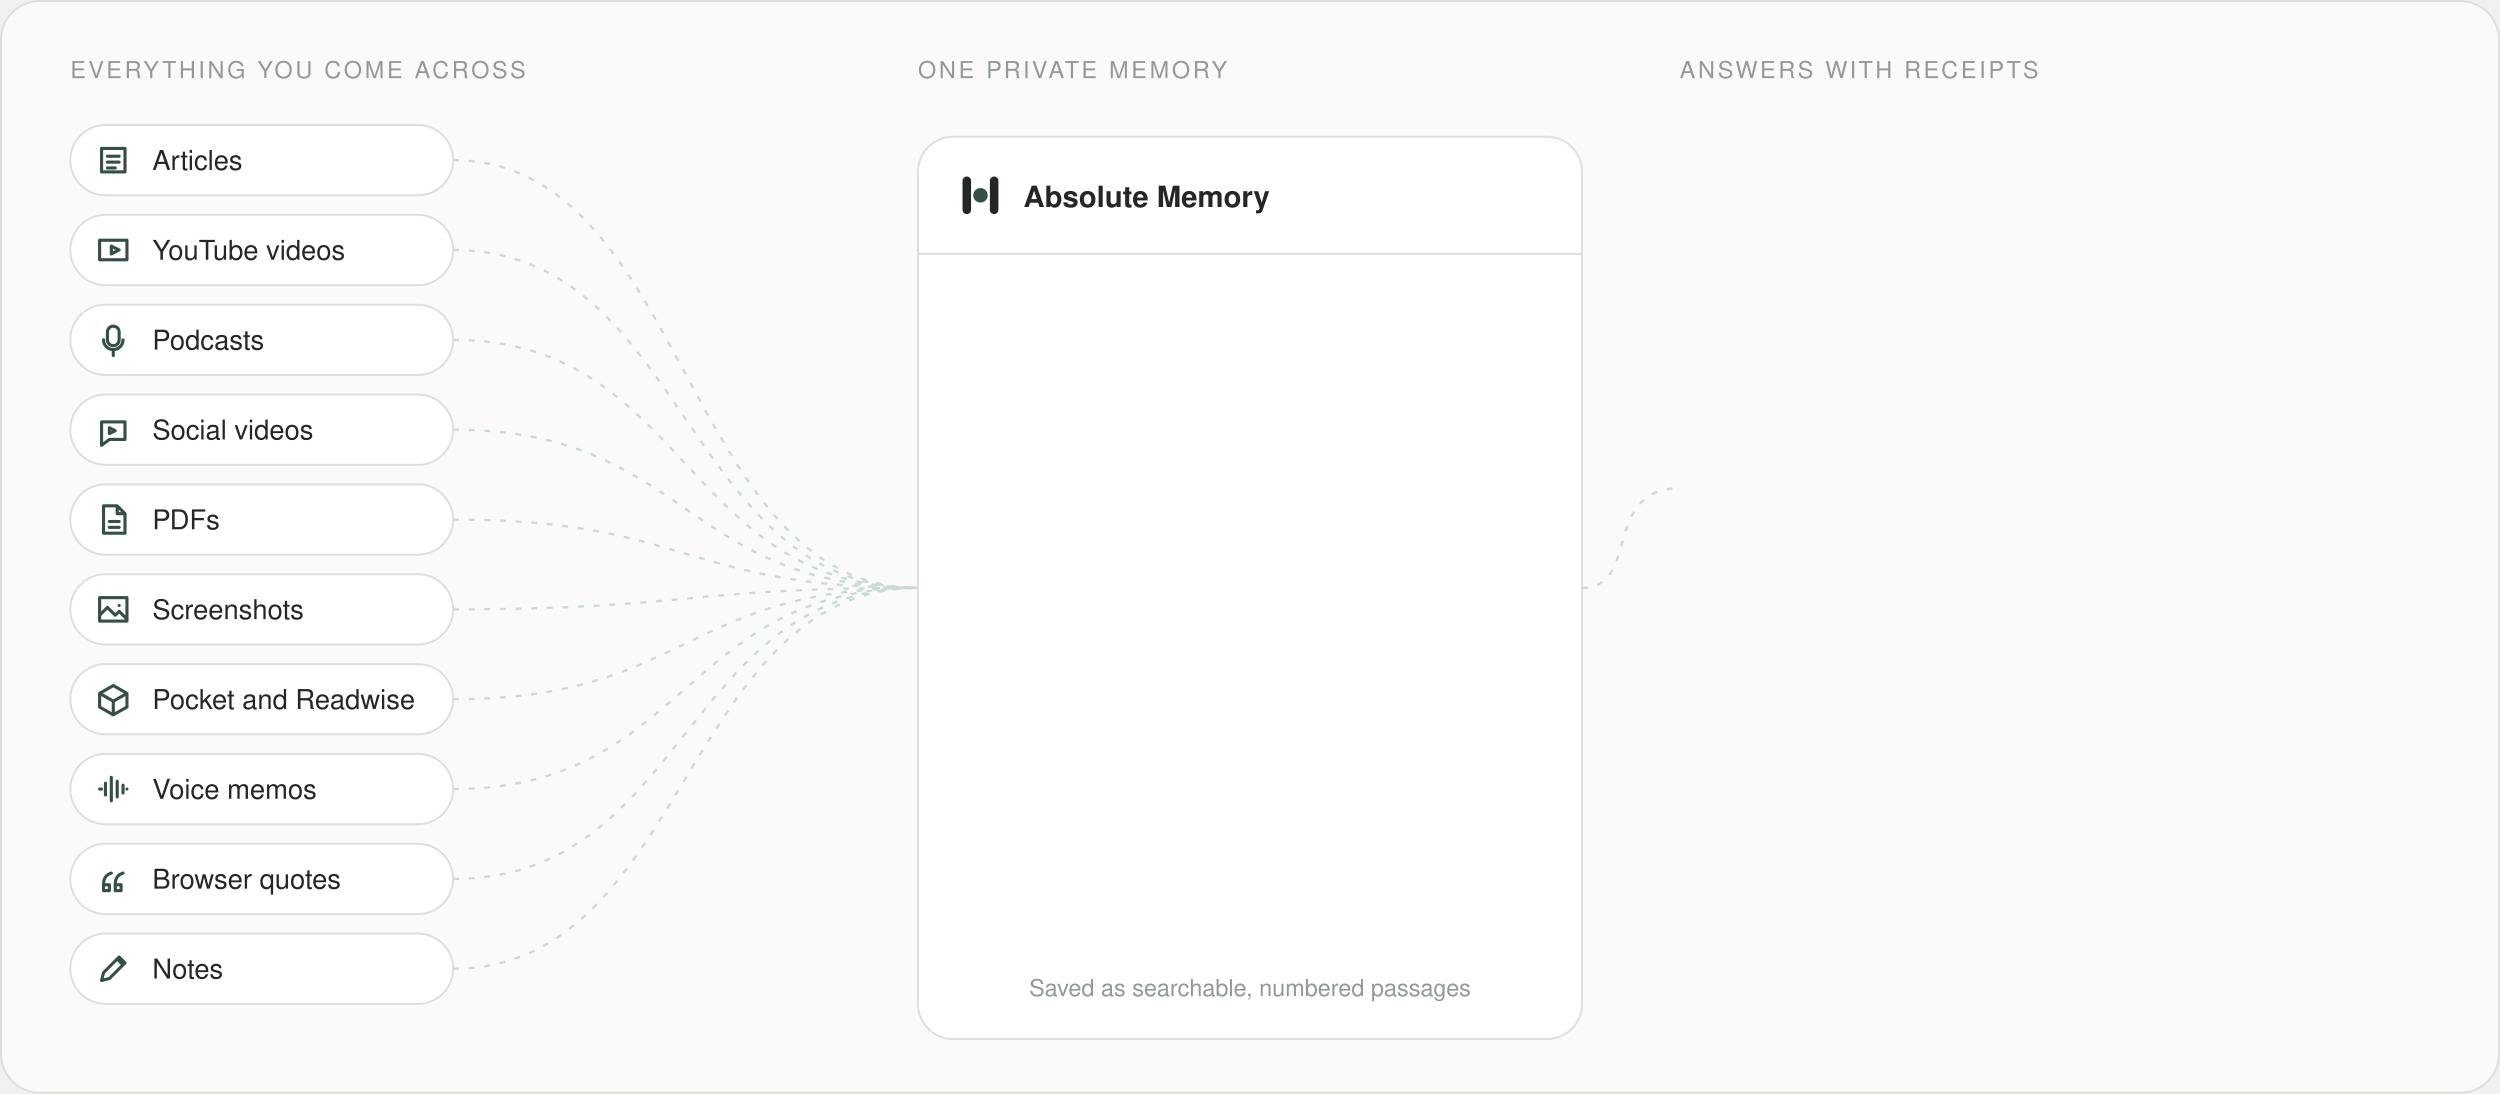
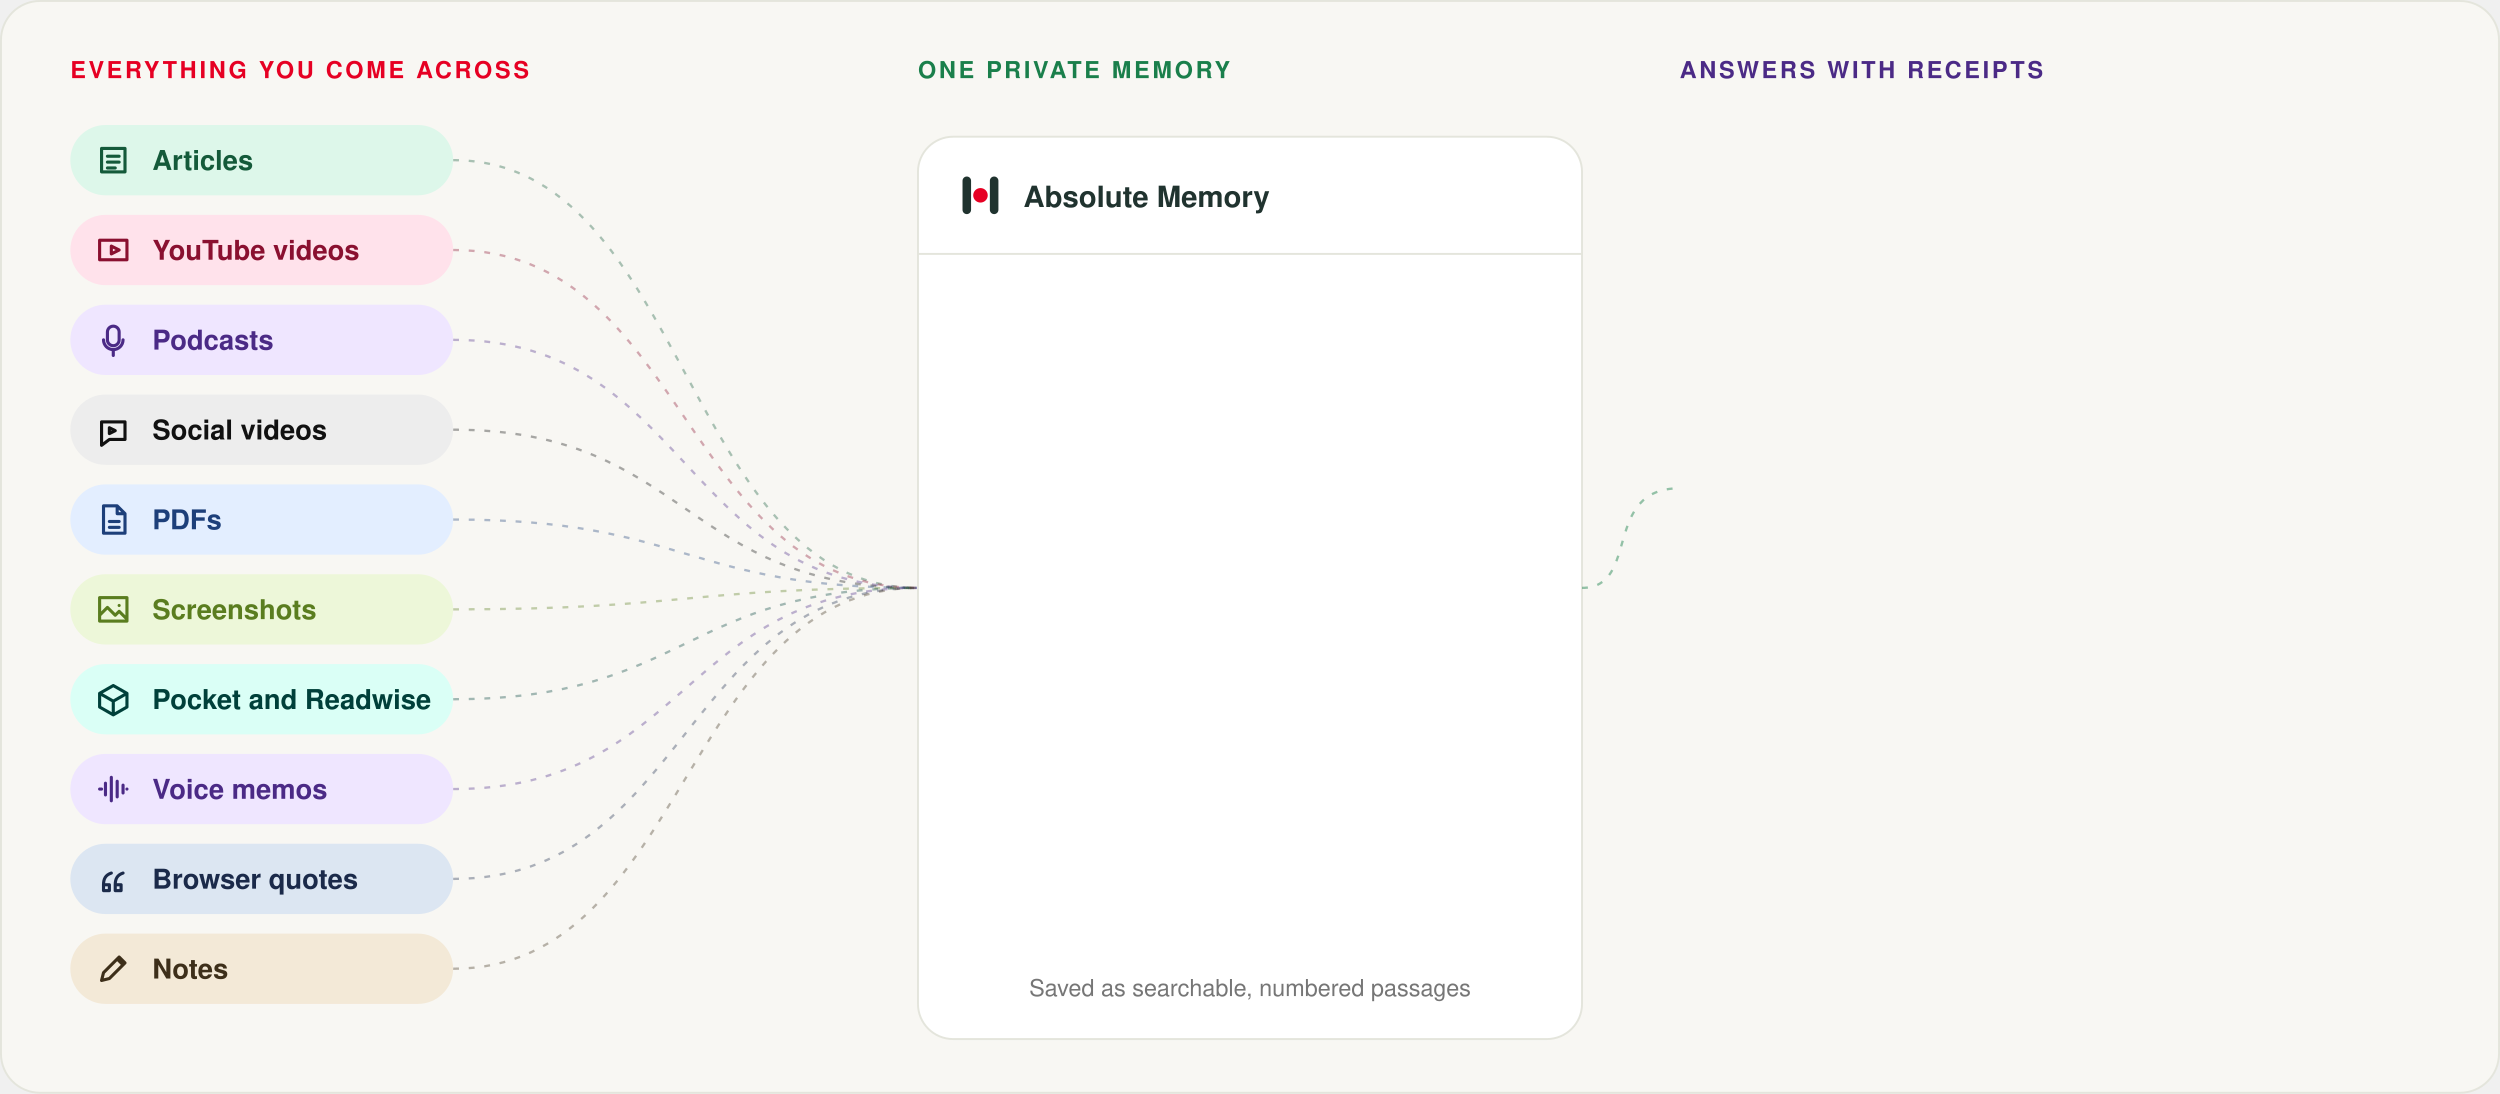
<svg xmlns="http://www.w3.org/2000/svg" viewBox="0 0 1280 560" width="1280" height="560" role="img" aria-labelledby="t d">
-   <rect x="0.5" y="0.5" width="1279" height="559" rx="20" fill="#FAFAF8" stroke="#DDDFDA" />
-   <text x="36" y="40" font-family="-apple-system, BlinkMacSystemFont, 'Segoe UI', Helvetica, Arial, sans-serif" font-size="12" letter-spacing="1.4" fill="#929A95">EVERYTHING YOU COME ACROSS</text>
-   <text x="470" y="40" font-family="-apple-system, BlinkMacSystemFont, 'Segoe UI', Helvetica, Arial, sans-serif" font-size="12" letter-spacing="1.4" fill="#929A95">ONE PRIVATE MEMORY</text>
-   <text x="860" y="40" font-family="-apple-system, BlinkMacSystemFont, 'Segoe UI', Helvetica, Arial, sans-serif" font-size="12" letter-spacing="1.4" fill="#929A95">ANSWERS WITH RECEIPTS</text>
-   <path id="p0" d="M232 82 C 352 82, 350 301, 470 301" fill="none" stroke="#C9DCD4" stroke-width="1.2" stroke-dasharray="3 5" />
-   <g>
-     <rect x="36" y="64" width="196" height="36" rx="18" fill="#FFFFFF" stroke="#DDDFDA" />
-     <path d="M4 4h12v12H4z M7 8h6 M7 11h6 M7 14h4" transform="translate(48 72) scale(1)" fill="none" stroke="#344F48" stroke-width="1.6" stroke-linecap="round" stroke-linejoin="round" />
-     <text x="78" y="87" font-family="-apple-system, BlinkMacSystemFont, 'Segoe UI', Helvetica, Arial, sans-serif" font-size="14" fill="#242824">Articles</text>
-   </g>
-   <circle r="4" fill="#344F48" opacity="0">
-     <animateMotion dur="1.6s" begin="0.00s;0.00s+9s" fill="freeze" keyPoints="0;1" keyTimes="0;1" calcMode="spline" keySplines="0.4 0 0.2 1">
+   <rect x="0.5" y="0.5" width="1279" height="559" rx="20" fill="#F8F7F3" stroke="#E4E5DC" />
+   <text x="36" y="40" font-family="-apple-system, BlinkMacSystemFont, 'Segoe UI', Helvetica, Arial, sans-serif" font-size="12" font-weight="700" letter-spacing="1.4" fill="#E60023">EVERYTHING YOU COME ACROSS</text>
+   <text x="470" y="40" font-family="-apple-system, BlinkMacSystemFont, 'Segoe UI', Helvetica, Arial, sans-serif" font-size="12" font-weight="700" letter-spacing="1.4" fill="#1A7F4B">ONE PRIVATE MEMORY</text>
+   <text x="860" y="40" font-family="-apple-system, BlinkMacSystemFont, 'Segoe UI', Helvetica, Arial, sans-serif" font-size="12" font-weight="700" letter-spacing="1.4" fill="#4B2A86">ANSWERS WITH RECEIPTS</text>
+   <path id="p0" d="M232 82 C 352 82, 350 301, 470 301" fill="none" stroke="#145A3A" stroke-opacity="0.35" stroke-width="1.2" stroke-dasharray="3 5" />
+   <rect x="36" y="64" width="196" height="36" rx="18" fill="#DDF7EA" />
+   <path d="M4 4h12v12H4z M7 8h6 M7 11h6 M7 14h4" transform="translate(48 72) scale(1)" fill="none" stroke="#145A3A" stroke-width="1.6" stroke-linecap="round" stroke-linejoin="round" />
+   <text x="78" y="87" font-family="-apple-system, BlinkMacSystemFont, 'Segoe UI', Helvetica, Arial, sans-serif" font-size="14" font-weight="600" fill="#145A3A">Articles</text>
+   <circle r="4.5" fill="#145A3A" opacity="0">
+     <animateMotion dur="1.6s" begin="0.00s;0.00s+9s" fill="freeze" calcMode="spline" keyPoints="0;1" keyTimes="0;1" keySplines="0.4 0 0.2 1">
      <mpath href="#p0" />
    </animateMotion>
    <animate attributeName="opacity" values="0;1;1;0" keyTimes="0;0.1;0.85;1" dur="1.6s" begin="0.00s;0.00s+9s" />
  </circle>
-   <path id="p1" d="M232 128 C 352 128, 350 301, 470 301" fill="none" stroke="#C9DCD4" stroke-width="1.2" stroke-dasharray="3 5" />
-   <g>
-     <rect x="36" y="110" width="196" height="36" rx="18" fill="#FFFFFF" stroke="#DDDFDA" />
-     <path d="M3 5h14v10H3z M9 8l4 2-4 2z" transform="translate(48 118) scale(1)" fill="none" stroke="#344F48" stroke-width="1.6" stroke-linecap="round" stroke-linejoin="round" />
-     <text x="78" y="133" font-family="-apple-system, BlinkMacSystemFont, 'Segoe UI', Helvetica, Arial, sans-serif" font-size="14" fill="#242824">YouTube videos</text>
-   </g>
-   <circle r="4" fill="#344F48" opacity="0">
-     <animateMotion dur="1.6s" begin="0.45s;0.45s+9s" fill="freeze" keyPoints="0;1" keyTimes="0;1" calcMode="spline" keySplines="0.4 0 0.2 1">
+   <path id="p1" d="M232 128 C 352 128, 350 301, 470 301" fill="none" stroke="#8A1030" stroke-opacity="0.35" stroke-width="1.2" stroke-dasharray="3 5" />
+   <rect x="36" y="110" width="196" height="36" rx="18" fill="#FFE2EB" />
+   <path d="M3 5h14v10H3z M9 8l4 2-4 2z" transform="translate(48 118) scale(1)" fill="none" stroke="#8A1030" stroke-width="1.6" stroke-linecap="round" stroke-linejoin="round" />
+   <text x="78" y="133" font-family="-apple-system, BlinkMacSystemFont, 'Segoe UI', Helvetica, Arial, sans-serif" font-size="14" font-weight="600" fill="#8A1030">YouTube videos</text>
+   <circle r="4.5" fill="#8A1030" opacity="0">
+     <animateMotion dur="1.6s" begin="0.45s;0.45s+9s" fill="freeze" calcMode="spline" keyPoints="0;1" keyTimes="0;1" keySplines="0.4 0 0.2 1">
      <mpath href="#p1" />
    </animateMotion>
    <animate attributeName="opacity" values="0;1;1;0" keyTimes="0;0.1;0.85;1" dur="1.6s" begin="0.45s;0.45s+9s" />
  </circle>
-   <path id="p2" d="M232 174 C 352 174, 350 301, 470 301" fill="none" stroke="#C9DCD4" stroke-width="1.2" stroke-dasharray="3 5" />
-   <g>
-     <rect x="36" y="156" width="196" height="36" rx="18" fill="#FFFFFF" stroke="#DDDFDA" />
-     <path d="M10 3a3 3 0 0 1 3 3v4a3 3 0 0 1-6 0V6a3 3 0 0 1 3-3z M5 10a5 5 0 0 0 10 0 M10 15v3" transform="translate(48 164) scale(1)" fill="none" stroke="#344F48" stroke-width="1.6" stroke-linecap="round" stroke-linejoin="round" />
-     <text x="78" y="179" font-family="-apple-system, BlinkMacSystemFont, 'Segoe UI', Helvetica, Arial, sans-serif" font-size="14" fill="#242824">Podcasts</text>
-   </g>
-   <circle r="4" fill="#344F48" opacity="0">
-     <animateMotion dur="1.6s" begin="0.90s;0.90s+9s" fill="freeze" keyPoints="0;1" keyTimes="0;1" calcMode="spline" keySplines="0.4 0 0.2 1">
+   <path id="p2" d="M232 174 C 352 174, 350 301, 470 301" fill="none" stroke="#4B2A86" stroke-opacity="0.35" stroke-width="1.2" stroke-dasharray="3 5" />
+   <rect x="36" y="156" width="196" height="36" rx="18" fill="#EFE6FF" />
+   <path d="M10 3a3 3 0 0 1 3 3v4a3 3 0 0 1-6 0V6a3 3 0 0 1 3-3z M5 10a5 5 0 0 0 10 0 M10 15v3" transform="translate(48 164) scale(1)" fill="none" stroke="#4B2A86" stroke-width="1.6" stroke-linecap="round" stroke-linejoin="round" />
+   <text x="78" y="179" font-family="-apple-system, BlinkMacSystemFont, 'Segoe UI', Helvetica, Arial, sans-serif" font-size="14" font-weight="600" fill="#4B2A86">Podcasts</text>
+   <circle r="4.5" fill="#4B2A86" opacity="0">
+     <animateMotion dur="1.6s" begin="0.90s;0.90s+9s" fill="freeze" calcMode="spline" keyPoints="0;1" keyTimes="0;1" keySplines="0.4 0 0.2 1">
      <mpath href="#p2" />
    </animateMotion>
    <animate attributeName="opacity" values="0;1;1;0" keyTimes="0;0.1;0.85;1" dur="1.6s" begin="0.90s;0.90s+9s" />
  </circle>
-   <path id="p3" d="M232 220 C 352 220, 350 301, 470 301" fill="none" stroke="#C9DCD4" stroke-width="1.2" stroke-dasharray="3 5" />
-   <g>
-     <rect x="36" y="202" width="196" height="36" rx="18" fill="#FFFFFF" stroke="#DDDFDA" />
-     <path d="M4 6h12v9H8l-4 3z M8 9l3 1.5L8 12z" transform="translate(48 210) scale(1)" fill="none" stroke="#344F48" stroke-width="1.6" stroke-linecap="round" stroke-linejoin="round" />
-     <text x="78" y="225" font-family="-apple-system, BlinkMacSystemFont, 'Segoe UI', Helvetica, Arial, sans-serif" font-size="14" fill="#242824">Social videos</text>
-   </g>
-   <circle r="4" fill="#344F48" opacity="0">
-     <animateMotion dur="1.6s" begin="1.35s;1.35s+9s" fill="freeze" keyPoints="0;1" keyTimes="0;1" calcMode="spline" keySplines="0.4 0 0.2 1">
+   <path id="p3" d="M232 220 C 352 220, 350 301, 470 301" fill="none" stroke="#111111" stroke-opacity="0.35" stroke-width="1.2" stroke-dasharray="3 5" />
+   <rect x="36" y="202" width="196" height="36" rx="18" fill="#EDEDED" />
+   <path d="M4 6h12v9H8l-4 3z M8 9l3 1.5L8 12z" transform="translate(48 210) scale(1)" fill="none" stroke="#111111" stroke-width="1.6" stroke-linecap="round" stroke-linejoin="round" />
+   <text x="78" y="225" font-family="-apple-system, BlinkMacSystemFont, 'Segoe UI', Helvetica, Arial, sans-serif" font-size="14" font-weight="600" fill="#111111">Social videos</text>
+   <circle r="4.5" fill="#111111" opacity="0">
+     <animateMotion dur="1.6s" begin="1.35s;1.35s+9s" fill="freeze" calcMode="spline" keyPoints="0;1" keyTimes="0;1" keySplines="0.4 0 0.2 1">
      <mpath href="#p3" />
    </animateMotion>
    <animate attributeName="opacity" values="0;1;1;0" keyTimes="0;0.1;0.85;1" dur="1.6s" begin="1.35s;1.35s+9s" />
  </circle>
-   <path id="p4" d="M232 266 C 352 266, 350 301, 470 301" fill="none" stroke="#C9DCD4" stroke-width="1.2" stroke-dasharray="3 5" />
-   <g>
-     <rect x="36" y="248" width="196" height="36" rx="18" fill="#FFFFFF" stroke="#DDDFDA" />
-     <path d="M5 3h7l4 4v10H5z M12 3v4h4 M8 11h5 M8 14h5" transform="translate(48 256) scale(1)" fill="none" stroke="#344F48" stroke-width="1.6" stroke-linecap="round" stroke-linejoin="round" />
-     <text x="78" y="271" font-family="-apple-system, BlinkMacSystemFont, 'Segoe UI', Helvetica, Arial, sans-serif" font-size="14" fill="#242824">PDFs</text>
-   </g>
-   <circle r="4" fill="#344F48" opacity="0">
-     <animateMotion dur="1.6s" begin="1.80s;1.80s+9s" fill="freeze" keyPoints="0;1" keyTimes="0;1" calcMode="spline" keySplines="0.4 0 0.2 1">
+   <path id="p4" d="M232 266 C 352 266, 350 301, 470 301" fill="none" stroke="#1D3F7A" stroke-opacity="0.35" stroke-width="1.2" stroke-dasharray="3 5" />
+   <rect x="36" y="248" width="196" height="36" rx="18" fill="#E3EEFF" />
+   <path d="M5 3h7l4 4v10H5z M12 3v4h4 M8 11h5 M8 14h5" transform="translate(48 256) scale(1)" fill="none" stroke="#1D3F7A" stroke-width="1.6" stroke-linecap="round" stroke-linejoin="round" />
+   <text x="78" y="271" font-family="-apple-system, BlinkMacSystemFont, 'Segoe UI', Helvetica, Arial, sans-serif" font-size="14" font-weight="600" fill="#1D3F7A">PDFs</text>
+   <circle r="4.5" fill="#1D3F7A" opacity="0">
+     <animateMotion dur="1.6s" begin="1.80s;1.80s+9s" fill="freeze" calcMode="spline" keyPoints="0;1" keyTimes="0;1" keySplines="0.4 0 0.2 1">
      <mpath href="#p4" />
    </animateMotion>
    <animate attributeName="opacity" values="0;1;1;0" keyTimes="0;0.1;0.85;1" dur="1.6s" begin="1.80s;1.80s+9s" />
  </circle>
-   <path id="p5" d="M232 312 C 352 312, 350 301, 470 301" fill="none" stroke="#C9DCD4" stroke-width="1.2" stroke-dasharray="3 5" />
-   <g>
-     <rect x="36" y="294" width="196" height="36" rx="18" fill="#FFFFFF" stroke="#DDDFDA" />
-     <path d="M3 4h14v12H3z M3 13l4-4 4 4 2-2 4 4 M13 8h.01" transform="translate(48 302) scale(1)" fill="none" stroke="#344F48" stroke-width="1.6" stroke-linecap="round" stroke-linejoin="round" />
-     <text x="78" y="317" font-family="-apple-system, BlinkMacSystemFont, 'Segoe UI', Helvetica, Arial, sans-serif" font-size="14" fill="#242824">Screenshots</text>
-   </g>
-   <circle r="4" fill="#344F48" opacity="0">
-     <animateMotion dur="1.6s" begin="2.25s;2.25s+9s" fill="freeze" keyPoints="0;1" keyTimes="0;1" calcMode="spline" keySplines="0.4 0 0.2 1">
+   <path id="p5" d="M232 312 C 352 312, 350 301, 470 301" fill="none" stroke="#5A7D1F" stroke-opacity="0.35" stroke-width="1.2" stroke-dasharray="3 5" />
+   <rect x="36" y="294" width="196" height="36" rx="18" fill="#EDF7D9" />
+   <path d="M3 4h14v12H3z M3 13l4-4 4 4 2-2 4 4 M13 8h.01" transform="translate(48 302) scale(1)" fill="none" stroke="#5A7D1F" stroke-width="1.6" stroke-linecap="round" stroke-linejoin="round" />
+   <text x="78" y="317" font-family="-apple-system, BlinkMacSystemFont, 'Segoe UI', Helvetica, Arial, sans-serif" font-size="14" font-weight="600" fill="#5A7D1F">Screenshots</text>
+   <circle r="4.5" fill="#5A7D1F" opacity="0">
+     <animateMotion dur="1.6s" begin="2.25s;2.25s+9s" fill="freeze" calcMode="spline" keyPoints="0;1" keyTimes="0;1" keySplines="0.4 0 0.2 1">
      <mpath href="#p5" />
    </animateMotion>
    <animate attributeName="opacity" values="0;1;1;0" keyTimes="0;0.1;0.85;1" dur="1.6s" begin="2.25s;2.25s+9s" />
  </circle>
-   <path id="p6" d="M232 358 C 352 358, 350 301, 470 301" fill="none" stroke="#C9DCD4" stroke-width="1.2" stroke-dasharray="3 5" />
-   <g>
-     <rect x="36" y="340" width="196" height="36" rx="18" fill="#FFFFFF" stroke="#DDDFDA" />
-     <path d="M3 7l7-4 7 4v7l-7 4-7-4z M3 7l7 4 7-4 M10 11v7" transform="translate(48 348) scale(1)" fill="none" stroke="#344F48" stroke-width="1.6" stroke-linecap="round" stroke-linejoin="round" />
-     <text x="78" y="363" font-family="-apple-system, BlinkMacSystemFont, 'Segoe UI', Helvetica, Arial, sans-serif" font-size="14" fill="#242824">Pocket and Readwise</text>
-   </g>
-   <circle r="4" fill="#344F48" opacity="0">
-     <animateMotion dur="1.6s" begin="2.70s;2.70s+9s" fill="freeze" keyPoints="0;1" keyTimes="0;1" calcMode="spline" keySplines="0.4 0 0.2 1">
+   <path id="p6" d="M232 358 C 352 358, 350 301, 470 301" fill="none" stroke="#00403A" stroke-opacity="0.35" stroke-width="1.2" stroke-dasharray="3 5" />
+   <rect x="36" y="340" width="196" height="36" rx="18" fill="#DAFFF6" />
+   <path d="M3 7l7-4 7 4v7l-7 4-7-4z M3 7l7 4 7-4 M10 11v7" transform="translate(48 348) scale(1)" fill="none" stroke="#00403A" stroke-width="1.6" stroke-linecap="round" stroke-linejoin="round" />
+   <text x="78" y="363" font-family="-apple-system, BlinkMacSystemFont, 'Segoe UI', Helvetica, Arial, sans-serif" font-size="14" font-weight="600" fill="#00403A">Pocket and Readwise</text>
+   <circle r="4.5" fill="#00403A" opacity="0">
+     <animateMotion dur="1.6s" begin="2.70s;2.70s+9s" fill="freeze" calcMode="spline" keyPoints="0;1" keyTimes="0;1" keySplines="0.4 0 0.2 1">
      <mpath href="#p6" />
    </animateMotion>
    <animate attributeName="opacity" values="0;1;1;0" keyTimes="0;0.1;0.85;1" dur="1.6s" begin="2.70s;2.70s+9s" />
  </circle>
-   <path id="p7" d="M232 404 C 352 404, 350 301, 470 301" fill="none" stroke="#C9DCD4" stroke-width="1.2" stroke-dasharray="3 5" />
-   <g>
-     <rect x="36" y="386" width="196" height="36" rx="18" fill="#FFFFFF" stroke="#DDDFDA" />
-     <path d="M3 10h1 M6 7v6 M9 4v12 M12 6v8 M15 8v4 M17 10h0" transform="translate(48 394) scale(1)" fill="none" stroke="#344F48" stroke-width="1.6" stroke-linecap="round" stroke-linejoin="round" />
-     <text x="78" y="409" font-family="-apple-system, BlinkMacSystemFont, 'Segoe UI', Helvetica, Arial, sans-serif" font-size="14" fill="#242824">Voice memos</text>
-   </g>
-   <circle r="4" fill="#344F48" opacity="0">
-     <animateMotion dur="1.6s" begin="3.15s;3.15s+9s" fill="freeze" keyPoints="0;1" keyTimes="0;1" calcMode="spline" keySplines="0.4 0 0.2 1">
+   <path id="p7" d="M232 404 C 352 404, 350 301, 470 301" fill="none" stroke="#4B2A86" stroke-opacity="0.35" stroke-width="1.2" stroke-dasharray="3 5" />
+   <rect x="36" y="386" width="196" height="36" rx="18" fill="#EFE6FF" />
+   <path d="M3 10h1 M6 7v6 M9 4v12 M12 6v8 M15 8v4 M17 10h0" transform="translate(48 394) scale(1)" fill="none" stroke="#4B2A86" stroke-width="1.6" stroke-linecap="round" stroke-linejoin="round" />
+   <text x="78" y="409" font-family="-apple-system, BlinkMacSystemFont, 'Segoe UI', Helvetica, Arial, sans-serif" font-size="14" font-weight="600" fill="#4B2A86">Voice memos</text>
+   <circle r="4.5" fill="#4B2A86" opacity="0">
+     <animateMotion dur="1.6s" begin="3.15s;3.15s+9s" fill="freeze" calcMode="spline" keyPoints="0;1" keyTimes="0;1" keySplines="0.4 0 0.2 1">
      <mpath href="#p7" />
    </animateMotion>
    <animate attributeName="opacity" values="0;1;1;0" keyTimes="0;0.1;0.85;1" dur="1.6s" begin="3.15s;3.15s+9s" />
  </circle>
-   <path id="p8" d="M232 450 C 352 450, 350 301, 470 301" fill="none" stroke="#C9DCD4" stroke-width="1.2" stroke-dasharray="3 5" />
-   <g>
-     <rect x="36" y="432" width="196" height="36" rx="18" fill="#FFFFFF" stroke="#DDDFDA" />
-     <path d="M5 13c0-3 1-5 4-6 M11 13c0-3 1-5 4-6 M5 13h3v3H5z M11 13h3v3h-3z" transform="translate(48 440) scale(1)" fill="none" stroke="#344F48" stroke-width="1.6" stroke-linecap="round" stroke-linejoin="round" />
-     <text x="78" y="455" font-family="-apple-system, BlinkMacSystemFont, 'Segoe UI', Helvetica, Arial, sans-serif" font-size="14" fill="#242824">Browser quotes</text>
-   </g>
-   <circle r="4" fill="#344F48" opacity="0">
-     <animateMotion dur="1.6s" begin="3.60s;3.60s+9s" fill="freeze" keyPoints="0;1" keyTimes="0;1" calcMode="spline" keySplines="0.4 0 0.2 1">
+   <path id="p8" d="M232 450 C 352 450, 350 301, 470 301" fill="none" stroke="#1B2A4A" stroke-opacity="0.35" stroke-width="1.2" stroke-dasharray="3 5" />
+   <rect x="36" y="432" width="196" height="36" rx="18" fill="#DCE6F2" />
+   <path d="M5 13c0-3 1-5 4-6 M11 13c0-3 1-5 4-6 M5 13h3v3H5z M11 13h3v3h-3z" transform="translate(48 440) scale(1)" fill="none" stroke="#1B2A4A" stroke-width="1.6" stroke-linecap="round" stroke-linejoin="round" />
+   <text x="78" y="455" font-family="-apple-system, BlinkMacSystemFont, 'Segoe UI', Helvetica, Arial, sans-serif" font-size="14" font-weight="600" fill="#1B2A4A">Browser quotes</text>
+   <circle r="4.5" fill="#1B2A4A" opacity="0">
+     <animateMotion dur="1.6s" begin="3.60s;3.60s+9s" fill="freeze" calcMode="spline" keyPoints="0;1" keyTimes="0;1" keySplines="0.4 0 0.2 1">
      <mpath href="#p8" />
    </animateMotion>
    <animate attributeName="opacity" values="0;1;1;0" keyTimes="0;0.1;0.85;1" dur="1.6s" begin="3.60s;3.60s+9s" />
  </circle>
-   <path id="p9" d="M232 496 C 352 496, 350 301, 470 301" fill="none" stroke="#C9DCD4" stroke-width="1.2" stroke-dasharray="3 5" />
-   <g>
-     <rect x="36" y="478" width="196" height="36" rx="18" fill="#FFFFFF" stroke="#DDDFDA" />
-     <path d="M4 16l1-4 8-8 3 3-8 8z M12 5l3 3" transform="translate(48 486) scale(1)" fill="none" stroke="#344F48" stroke-width="1.6" stroke-linecap="round" stroke-linejoin="round" />
-     <text x="78" y="501" font-family="-apple-system, BlinkMacSystemFont, 'Segoe UI', Helvetica, Arial, sans-serif" font-size="14" fill="#242824">Notes</text>
-   </g>
-   <circle r="4" fill="#344F48" opacity="0">
-     <animateMotion dur="1.6s" begin="4.05s;4.05s+9s" fill="freeze" keyPoints="0;1" keyTimes="0;1" calcMode="spline" keySplines="0.4 0 0.2 1">
+   <path id="p9" d="M232 496 C 352 496, 350 301, 470 301" fill="none" stroke="#3D2F1A" stroke-opacity="0.35" stroke-width="1.2" stroke-dasharray="3 5" />
+   <rect x="36" y="478" width="196" height="36" rx="18" fill="#F3E9D7" />
+   <path d="M4 16l1-4 8-8 3 3-8 8z M12 5l3 3" transform="translate(48 486) scale(1)" fill="none" stroke="#3D2F1A" stroke-width="1.6" stroke-linecap="round" stroke-linejoin="round" />
+   <text x="78" y="501" font-family="-apple-system, BlinkMacSystemFont, 'Segoe UI', Helvetica, Arial, sans-serif" font-size="14" font-weight="600" fill="#3D2F1A">Notes</text>
+   <circle r="4.5" fill="#3D2F1A" opacity="0">
+     <animateMotion dur="1.6s" begin="4.05s;4.05s+9s" fill="freeze" calcMode="spline" keyPoints="0;1" keyTimes="0;1" keySplines="0.4 0 0.2 1">
      <mpath href="#p9" />
    </animateMotion>
    <animate attributeName="opacity" values="0;1;1;0" keyTimes="0;0.1;0.85;1" dur="1.6s" begin="4.05s;4.05s+9s" />
  </circle>
-   <rect x="470" y="70" width="340" height="462" rx="18" fill="#FFFFFF" stroke="#DDDFDA" />
+   <rect x="470" y="70" width="340" height="462" rx="18" fill="#FFFFFF" stroke="#E4E5DC" />
  <g transform="translate(488 86) scale(0.4375)">
-     <rect x="11" y="10" width="10" height="44" rx="5" fill="#242824" />
-     <rect x="43" y="10" width="10" height="44" rx="5" fill="#242824" />
-     <circle cx="32" cy="32" r="8.5" fill="#344F48" />
-   </g>
-   <text x="524" y="106" font-family="-apple-system, BlinkMacSystemFont, 'Segoe UI', Helvetica, Arial, sans-serif" font-size="15" font-weight="600" fill="#242824">Absolute Memory</text>
-   <line x1="470" y1="130" x2="810" y2="130" stroke="#DDDFDA" />
+     <rect x="11" y="10" width="10" height="44" rx="5" fill="#20332F" />
+     <rect x="43" y="10" width="10" height="44" rx="5" fill="#20332F" />
+     <circle cx="32" cy="32" r="8.5" fill="#E60023" />
+   </g>
+   <text x="524" y="106" font-family="-apple-system, BlinkMacSystemFont, 'Segoe UI', Helvetica, Arial, sans-serif" font-size="15" font-weight="700" fill="#20332F">Absolute Memory</text>
+   <line x1="470" y1="130" x2="810" y2="130" stroke="#E4E5DC" />
  <g opacity="0">
    <animate attributeName="opacity" values="0;0;1;1;0" keyTimes="0;0.156;0.200;0.956;1" dur="9s" repeatCount="indefinite" />
-     <rect x="484" y="148" width="312" height="56" rx="12" fill="#F1F2EF" />
-     <path d="M4 4h12v12H4z M7 8h6 M7 11h6 M7 14h4" transform="translate(496 166) scale(1)" fill="none" stroke="#344F48" stroke-width="1.6" stroke-linecap="round" stroke-linejoin="round" />
-     <text x="526" y="171" font-family="-apple-system, BlinkMacSystemFont, 'Segoe UI', Helvetica, Arial, sans-serif" font-size="11" fill="#929A95">Article</text>
-     <text x="526" y="189" font-family="-apple-system, BlinkMacSystemFont, 'Segoe UI', Helvetica, Arial, sans-serif" font-size="13" fill="#242824">A cooler roof for the library</text>
-     <rect x="748" y="165" width="36" height="20" rx="10" fill="#E7EEEA" />
-     <text x="766" y="179" text-anchor="middle" font-family="-apple-system, BlinkMacSystemFont, 'Segoe UI', Helvetica, Arial, sans-serif" font-size="10.5" fill="#344F48">¶ 4</text>
+     <rect x="484" y="148" width="312" height="56" rx="12" fill="#DDF7EA" />
+     <path d="M4 4h12v12H4z M7 8h6 M7 11h6 M7 14h4" transform="translate(496 166) scale(1)" fill="none" stroke="#145A3A" stroke-width="1.6" stroke-linecap="round" stroke-linejoin="round" />
+     <text x="526" y="171" font-family="-apple-system, BlinkMacSystemFont, 'Segoe UI', Helvetica, Arial, sans-serif" font-size="11" font-weight="700" fill="#145A3A">Article</text>
+     <text x="526" y="189" font-family="-apple-system, BlinkMacSystemFont, 'Segoe UI', Helvetica, Arial, sans-serif" font-size="13" fill="#20332F">A cooler roof for the library</text>
+     <rect x="748" y="165" width="36" height="20" rx="10" fill="#FFFFFF" />
+     <text x="766" y="179" text-anchor="middle" font-family="-apple-system, BlinkMacSystemFont, 'Segoe UI', Helvetica, Arial, sans-serif" font-size="10.5" font-weight="600" fill="#145A3A">¶ 4</text>
  </g>
  <g opacity="0">
    <animate attributeName="opacity" values="0;0;1;1;0" keyTimes="0;0.211;0.256;0.956;1" dur="9s" repeatCount="indefinite" />
-     <rect x="484" y="216" width="312" height="56" rx="12" fill="#F1F2EF" />
-     <path d="M3 5h14v10H3z M9 8l4 2-4 2z" transform="translate(496 234) scale(1)" fill="none" stroke="#344F48" stroke-width="1.6" stroke-linecap="round" stroke-linejoin="round" />
-     <text x="526" y="239" font-family="-apple-system, BlinkMacSystemFont, 'Segoe UI', Helvetica, Arial, sans-serif" font-size="11" fill="#929A95">YouTube</text>
-     <text x="526" y="257" font-family="-apple-system, BlinkMacSystemFont, 'Segoe UI', Helvetica, Arial, sans-serif" font-size="13" fill="#242824">How to fix a bike chain</text>
-     <rect x="748" y="233" width="36" height="20" rx="10" fill="#E7EEEA" />
-     <text x="766" y="247" text-anchor="middle" font-family="-apple-system, BlinkMacSystemFont, 'Segoe UI', Helvetica, Arial, sans-serif" font-size="10.5" fill="#344F48">3:12</text>
+     <rect x="484" y="216" width="312" height="56" rx="12" fill="#FFE2EB" />
+     <path d="M3 5h14v10H3z M9 8l4 2-4 2z" transform="translate(496 234) scale(1)" fill="none" stroke="#8A1030" stroke-width="1.6" stroke-linecap="round" stroke-linejoin="round" />
+     <text x="526" y="239" font-family="-apple-system, BlinkMacSystemFont, 'Segoe UI', Helvetica, Arial, sans-serif" font-size="11" font-weight="700" fill="#8A1030">YouTube</text>
+     <text x="526" y="257" font-family="-apple-system, BlinkMacSystemFont, 'Segoe UI', Helvetica, Arial, sans-serif" font-size="13" fill="#20332F">How to fix a bike chain</text>
+     <rect x="748" y="233" width="36" height="20" rx="10" fill="#FFFFFF" />
+     <text x="766" y="247" text-anchor="middle" font-family="-apple-system, BlinkMacSystemFont, 'Segoe UI', Helvetica, Arial, sans-serif" font-size="10.5" font-weight="600" fill="#8A1030">3:12</text>
  </g>
  <g opacity="0">
    <animate attributeName="opacity" values="0;0;1;1;0" keyTimes="0;0.267;0.311;0.956;1" dur="9s" repeatCount="indefinite" />
-     <rect x="484" y="284" width="312" height="56" rx="12" fill="#F1F2EF" />
-     <path d="M10 3a3 3 0 0 1 3 3v4a3 3 0 0 1-6 0V6a3 3 0 0 1 3-3z M5 10a5 5 0 0 0 10 0 M10 15v3" transform="translate(496 302) scale(1)" fill="none" stroke="#344F48" stroke-width="1.6" stroke-linecap="round" stroke-linejoin="round" />
-     <text x="526" y="307" font-family="-apple-system, BlinkMacSystemFont, 'Segoe UI', Helvetica, Arial, sans-serif" font-size="11" fill="#929A95">Podcast</text>
-     <text x="526" y="325" font-family="-apple-system, BlinkMacSystemFont, 'Segoe UI', Helvetica, Arial, sans-serif" font-size="13" fill="#242824">The seed librarian</text>
-     <rect x="748" y="301" width="36" height="20" rx="10" fill="#E7EEEA" />
-     <text x="766" y="315" text-anchor="middle" font-family="-apple-system, BlinkMacSystemFont, 'Segoe UI', Helvetica, Arial, sans-serif" font-size="10.5" fill="#344F48">0:09</text>
+     <rect x="484" y="284" width="312" height="56" rx="12" fill="#EFE6FF" />
+     <path d="M10 3a3 3 0 0 1 3 3v4a3 3 0 0 1-6 0V6a3 3 0 0 1 3-3z M5 10a5 5 0 0 0 10 0 M10 15v3" transform="translate(496 302) scale(1)" fill="none" stroke="#4B2A86" stroke-width="1.6" stroke-linecap="round" stroke-linejoin="round" />
+     <text x="526" y="307" font-family="-apple-system, BlinkMacSystemFont, 'Segoe UI', Helvetica, Arial, sans-serif" font-size="11" font-weight="700" fill="#4B2A86">Podcast</text>
+     <text x="526" y="325" font-family="-apple-system, BlinkMacSystemFont, 'Segoe UI', Helvetica, Arial, sans-serif" font-size="13" fill="#20332F">The seed librarian</text>
+     <rect x="748" y="301" width="36" height="20" rx="10" fill="#FFFFFF" />
+     <text x="766" y="315" text-anchor="middle" font-family="-apple-system, BlinkMacSystemFont, 'Segoe UI', Helvetica, Arial, sans-serif" font-size="10.5" font-weight="600" fill="#4B2A86">0:09</text>
  </g>
  <g opacity="0">
    <animate attributeName="opacity" values="0;0;1;1;0" keyTimes="0;0.322;0.367;0.956;1" dur="9s" repeatCount="indefinite" />
-     <rect x="484" y="352" width="312" height="56" rx="12" fill="#F1F2EF" />
-     <path d="M5 3h7l4 4v10H5z M12 3v4h4 M8 11h5 M8 14h5" transform="translate(496 370) scale(1)" fill="none" stroke="#344F48" stroke-width="1.6" stroke-linecap="round" stroke-linejoin="round" />
-     <text x="526" y="375" font-family="-apple-system, BlinkMacSystemFont, 'Segoe UI', Helvetica, Arial, sans-serif" font-size="11" fill="#929A95">PDF</text>
-     <text x="526" y="393" font-family="-apple-system, BlinkMacSystemFont, 'Segoe UI', Helvetica, Arial, sans-serif" font-size="13" fill="#242824">Roof measurement sheet</text>
-     <rect x="748" y="369" width="36" height="20" rx="10" fill="#E7EEEA" />
-     <text x="766" y="383" text-anchor="middle" font-family="-apple-system, BlinkMacSystemFont, 'Segoe UI', Helvetica, Arial, sans-serif" font-size="10.5" fill="#344F48">p. 1</text>
+     <rect x="484" y="352" width="312" height="56" rx="12" fill="#E3EEFF" />
+     <path d="M5 3h7l4 4v10H5z M12 3v4h4 M8 11h5 M8 14h5" transform="translate(496 370) scale(1)" fill="none" stroke="#1D3F7A" stroke-width="1.6" stroke-linecap="round" stroke-linejoin="round" />
+     <text x="526" y="375" font-family="-apple-system, BlinkMacSystemFont, 'Segoe UI', Helvetica, Arial, sans-serif" font-size="11" font-weight="700" fill="#1D3F7A">PDF</text>
+     <text x="526" y="393" font-family="-apple-system, BlinkMacSystemFont, 'Segoe UI', Helvetica, Arial, sans-serif" font-size="13" fill="#20332F">Roof measurement sheet</text>
+     <rect x="748" y="369" width="36" height="20" rx="10" fill="#FFFFFF" />
+     <text x="766" y="383" text-anchor="middle" font-family="-apple-system, BlinkMacSystemFont, 'Segoe UI', Helvetica, Arial, sans-serif" font-size="10.5" font-weight="600" fill="#1D3F7A">p. 1</text>
  </g>
  <g opacity="0">
    <animate attributeName="opacity" values="0;0;1;1;0" keyTimes="0;0.378;0.422;0.956;1" dur="9s" repeatCount="indefinite" />
-     <rect x="484" y="420" width="312" height="56" rx="12" fill="#F1F2EF" />
-     <path d="M3 4h14v12H3z M3 13l4-4 4 4 2-2 4 4 M13 8h.01" transform="translate(496 438) scale(1)" fill="none" stroke="#344F48" stroke-width="1.6" stroke-linecap="round" stroke-linejoin="round" />
-     <text x="526" y="443" font-family="-apple-system, BlinkMacSystemFont, 'Segoe UI', Helvetica, Arial, sans-serif" font-size="11" fill="#929A95">Screenshot</text>
-     <text x="526" y="461" font-family="-apple-system, BlinkMacSystemFont, 'Segoe UI', Helvetica, Arial, sans-serif" font-size="13" fill="#242824">Whiteboard from Tuesday</text>
-     <rect x="748" y="437" width="36" height="20" rx="10" fill="#E7EEEA" />
-     <text x="766" y="451" text-anchor="middle" font-family="-apple-system, BlinkMacSystemFont, 'Segoe UI', Helvetica, Arial, sans-serif" font-size="10.5" fill="#344F48">text</text>
-   </g>
-   <text x="640" y="510" text-anchor="middle" font-family="-apple-system, BlinkMacSystemFont, 'Segoe UI', Helvetica, Arial, sans-serif" font-size="12" fill="#929A95">Saved as searchable, numbered passages</text>
-   <path id="out" d="M810 301 C 840 301, 820 250, 860 250" fill="none" stroke="#C9DCD4" stroke-width="1.2" stroke-dasharray="3 5" />
-   <circle r="4" fill="#344F48" opacity="0">
+     <rect x="484" y="420" width="312" height="56" rx="12" fill="#EDF7D9" />
+     <path d="M3 4h14v12H3z M3 13l4-4 4 4 2-2 4 4 M13 8h.01" transform="translate(496 438) scale(1)" fill="none" stroke="#5A7D1F" stroke-width="1.6" stroke-linecap="round" stroke-linejoin="round" />
+     <text x="526" y="443" font-family="-apple-system, BlinkMacSystemFont, 'Segoe UI', Helvetica, Arial, sans-serif" font-size="11" font-weight="700" fill="#5A7D1F">Screenshot</text>
+     <text x="526" y="461" font-family="-apple-system, BlinkMacSystemFont, 'Segoe UI', Helvetica, Arial, sans-serif" font-size="13" fill="#20332F">Whiteboard from Tuesday</text>
+     <rect x="748" y="437" width="36" height="20" rx="10" fill="#FFFFFF" />
+     <text x="766" y="451" text-anchor="middle" font-family="-apple-system, BlinkMacSystemFont, 'Segoe UI', Helvetica, Arial, sans-serif" font-size="10.5" font-weight="600" fill="#5A7D1F">text</text>
+   </g>
+   <text x="640" y="510" text-anchor="middle" font-family="-apple-system, BlinkMacSystemFont, 'Segoe UI', Helvetica, Arial, sans-serif" font-size="12" fill="#767676">Saved as searchable, numbered passages</text>
+   <path id="out" d="M810 301 C 840 301, 820 250, 860 250" fill="none" stroke="#1A7F4B" stroke-opacity="0.45" stroke-width="1.2" stroke-dasharray="3 5" />
+   <circle r="4.5" fill="#1A7F4B" opacity="0">
    <animateMotion dur="0.9s" begin="4.6s;4.6s+9s" fill="freeze">
      <mpath href="#out" />
    </animateMotion>
    <animate attributeName="opacity" values="0;1;1;0" keyTimes="0;0.1;0.8;1" dur="0.9s" begin="4.6s;4.6s+9s" />
  </circle>
  <g opacity="0">
    <animate attributeName="opacity" values="0;0;1;1;0" keyTimes="0;0.400;0.444;0.956;1" dur="9s" repeatCount="indefinite" />
-     <rect x="974" y="90" width="270" height="44" rx="22" fill="#344F48" />
-     <text x="1109" y="117" text-anchor="middle" font-family="-apple-system, BlinkMacSystemFont, 'Segoe UI', Helvetica, Arial, sans-serif" font-size="14" fill="#FFFFFF">How do borrowers return seed?</text>
+     <rect x="974" y="90" width="270" height="44" rx="22" fill="#1A7F4B" />
+     <text x="1109" y="117" text-anchor="middle" font-family="-apple-system, BlinkMacSystemFont, 'Segoe UI', Helvetica, Arial, sans-serif" font-size="14" font-weight="600" fill="#FFFFFF">How do borrowers return seed?</text>
  </g>
  <g opacity="0">
    <animate attributeName="opacity" values="0;0;1;1;0" keyTimes="0;0.456;0.478;0.600;1" dur="9s" repeatCount="indefinite" />
-     <circle cx="884" cy="176" r="4" fill="#929A95">
+     <circle cx="884" cy="176" r="4" fill="#767676">
      <animate attributeName="cy" values="176;170;176" dur="0.6s" begin="0s" repeatCount="indefinite" />
    </circle>
-     <circle cx="898" cy="176" r="4" fill="#929A95">
+     <circle cx="898" cy="176" r="4" fill="#767676">
      <animate attributeName="cy" values="176;170;176" dur="0.6s" begin="0.15s" repeatCount="indefinite" />
    </circle>
-     <circle cx="912" cy="176" r="4" fill="#929A95">
+     <circle cx="912" cy="176" r="4" fill="#767676">
      <animate attributeName="cy" values="176;170;176" dur="0.6s" begin="0.3s" repeatCount="indefinite" />
    </circle>
  </g>
  <g opacity="0">
    <animate attributeName="opacity" values="0;0;1;1;0" keyTimes="0;0.611;0.667;0.956;1" dur="9s" repeatCount="indefinite" />
-     <rect x="860" y="156" width="384" height="128" rx="16" fill="#FFFFFF" stroke="#DDDFDA" />
-     <text x="878" y="182" font-family="-apple-system, BlinkMacSystemFont, 'Segoe UI', Helvetica, Arial, sans-serif" font-size="11" fill="#929A95">Answer</text>
-     <text x="878" y="206" font-family="Georgia, 'Times New Roman', serif" font-size="15.5" fill="#242824">At the end of summer, borrowers drop off</text>
-     <text x="878" y="228" font-family="Georgia, 'Times New Roman', serif" font-size="15.5" fill="#242824">dry seed with a short note about the parent</text>
-     <text x="878" y="250" font-family="Georgia, 'Times New Roman', serif" font-size="15.5" fill="#242824">plant and how it grew.</text>
-     <rect x="1040" y="232" width="20" height="17" rx="5" fill="#E7EEEA" />
-     <text x="1050" y="244" text-anchor="middle" font-family="-apple-system, BlinkMacSystemFont, 'Segoe UI', Helvetica, Arial, sans-serif" font-size="11" font-weight="600" fill="#344F48">1</text>
+     <rect x="860" y="156" width="384" height="128" rx="16" fill="#FFFFFF" stroke="#E4E5DC" />
+     <text x="878" y="182" font-family="-apple-system, BlinkMacSystemFont, 'Segoe UI', Helvetica, Arial, sans-serif" font-size="11" font-weight="700" fill="#767676">Answer</text>
+     <text x="878" y="206" font-family="Georgia, 'Times New Roman', serif" font-size="15.5" fill="#20332F">At the end of summer, borrowers drop off</text>
+     <text x="878" y="228" font-family="Georgia, 'Times New Roman', serif" font-size="15.5" fill="#20332F">dry seed with a short note about the parent</text>
+     <text x="878" y="250" font-family="Georgia, 'Times New Roman', serif" font-size="15.5" fill="#20332F">plant and how it grew.</text>
+     <rect x="1040" y="232" width="20" height="17" rx="5" fill="#E60023" />
+     <text x="1050" y="244" text-anchor="middle" font-family="-apple-system, BlinkMacSystemFont, 'Segoe UI', Helvetica, Arial, sans-serif" font-size="11" font-weight="700" fill="#FFFFFF">1</text>
  </g>
  <g opacity="0">
    <animate attributeName="opacity" values="0;0;1;1;0" keyTimes="0;0.733;0.789;0.956;1" dur="9s" repeatCount="indefinite" />
-     <rect x="860" y="304" width="384" height="150" rx="16" fill="#FFFFFF" stroke="#344F48" stroke-width="1.5" />
-     <path d="M10 3a3 3 0 0 1 3 3v4a3 3 0 0 1-6 0V6a3 3 0 0 1 3-3z M5 10a5 5 0 0 0 10 0 M10 15v3" transform="translate(878 322) scale(1)" fill="none" stroke="#344F48" stroke-width="1.6" stroke-linecap="round" stroke-linejoin="round" />
-     <text x="908" y="337" font-family="-apple-system, BlinkMacSystemFont, 'Segoe UI', Helvetica, Arial, sans-serif" font-size="12" fill="#626A65">Podcast · A conversation with the seed librarian</text>
-     <rect x="878" y="356" width="52" height="22" rx="11" fill="#E7EEEA" />
-     <text x="904" y="371" text-anchor="middle" font-family="-apple-system, BlinkMacSystemFont, 'Segoe UI', Helvetica, Arial, sans-serif" font-size="11.5" fill="#344F48">▶ 0:09</text>
-     <rect x="942" y="352" width="284" height="52" rx="6" fill="#F4D58D" opacity="0.55" />
-     <text x="950" y="372" font-family="Georgia, 'Times New Roman', serif" font-size="14" fill="#242824">At the end of summer, borrowers drop</text>
-     <text x="950" y="394" font-family="Georgia, 'Times New Roman', serif" font-size="14" fill="#242824">off dry seed with a short note…</text>
-     <text x="878" y="432" font-family="-apple-system, BlinkMacSystemFont, 'Segoe UI', Helvetica, Arial, sans-serif" font-size="12" fill="#929A95">Citation opens the exact passage and timestamp</text>
+     <rect x="860" y="304" width="384" height="150" rx="16" fill="#FFFFFF" stroke="#E60023" stroke-width="1.5" />
+     <path d="M10 3a3 3 0 0 1 3 3v4a3 3 0 0 1-6 0V6a3 3 0 0 1 3-3z M5 10a5 5 0 0 0 10 0 M10 15v3" transform="translate(878 322) scale(1)" fill="none" stroke="#4B2A86" stroke-width="1.6" stroke-linecap="round" stroke-linejoin="round" />
+     <text x="908" y="337" font-family="-apple-system, BlinkMacSystemFont, 'Segoe UI', Helvetica, Arial, sans-serif" font-size="12" fill="#5F5F5F">Podcast · A conversation with the seed librarian</text>
+     <rect x="878" y="356" width="56" height="22" rx="11" fill="#EFE6FF" />
+     <text x="906" y="371" text-anchor="middle" font-family="-apple-system, BlinkMacSystemFont, 'Segoe UI', Helvetica, Arial, sans-serif" font-size="11.5" font-weight="600" fill="#4B2A86">▶ 0:09</text>
+     <rect x="944" y="352" width="282" height="52" rx="6" fill="#FFE2EB" />
+     <rect x="944" y="352" width="4" height="52" rx="2" fill="#E60023" />
+     <text x="956" y="372" font-family="Georgia, 'Times New Roman', serif" font-size="14" fill="#20332F">At the end of summer, borrowers drop</text>
+     <text x="956" y="394" font-family="Georgia, 'Times New Roman', serif" font-size="14" fill="#20332F">off dry seed with a short note…</text>
+     <text x="878" y="432" font-family="-apple-system, BlinkMacSystemFont, 'Segoe UI', Helvetica, Arial, sans-serif" font-size="12" fill="#767676">Citation opens the exact passage and timestamp</text>
  </g>
</svg>
